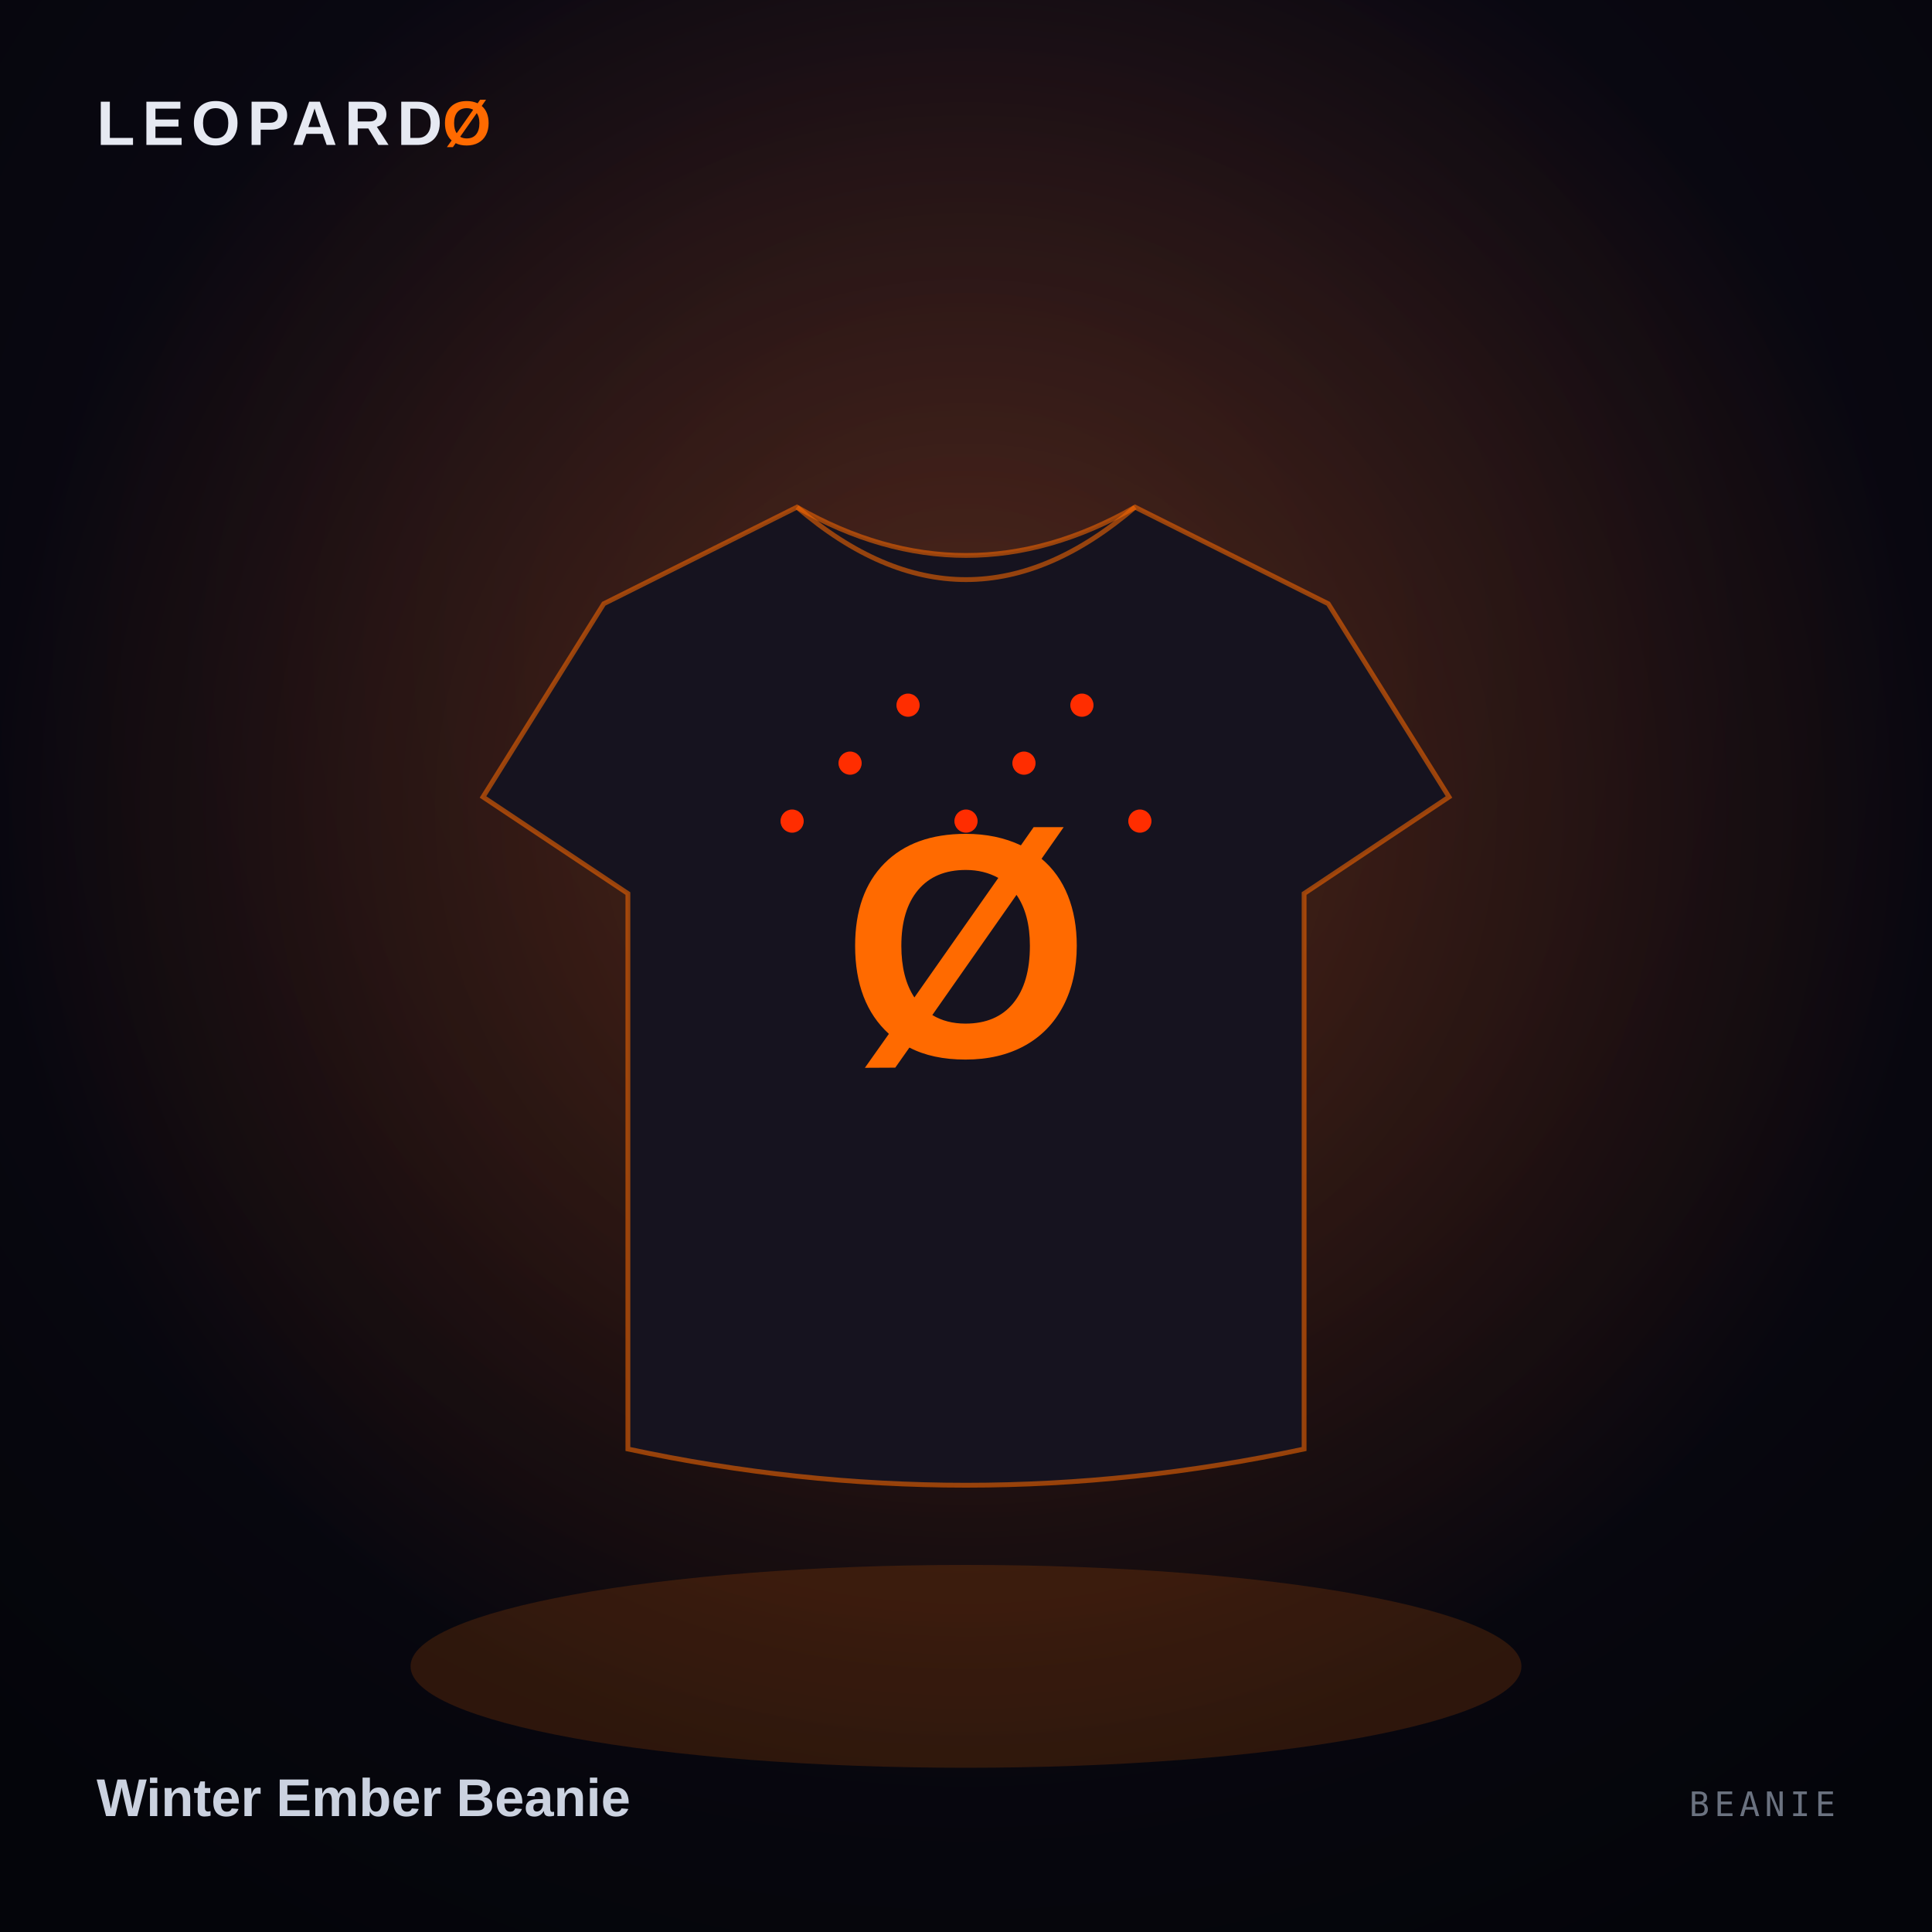
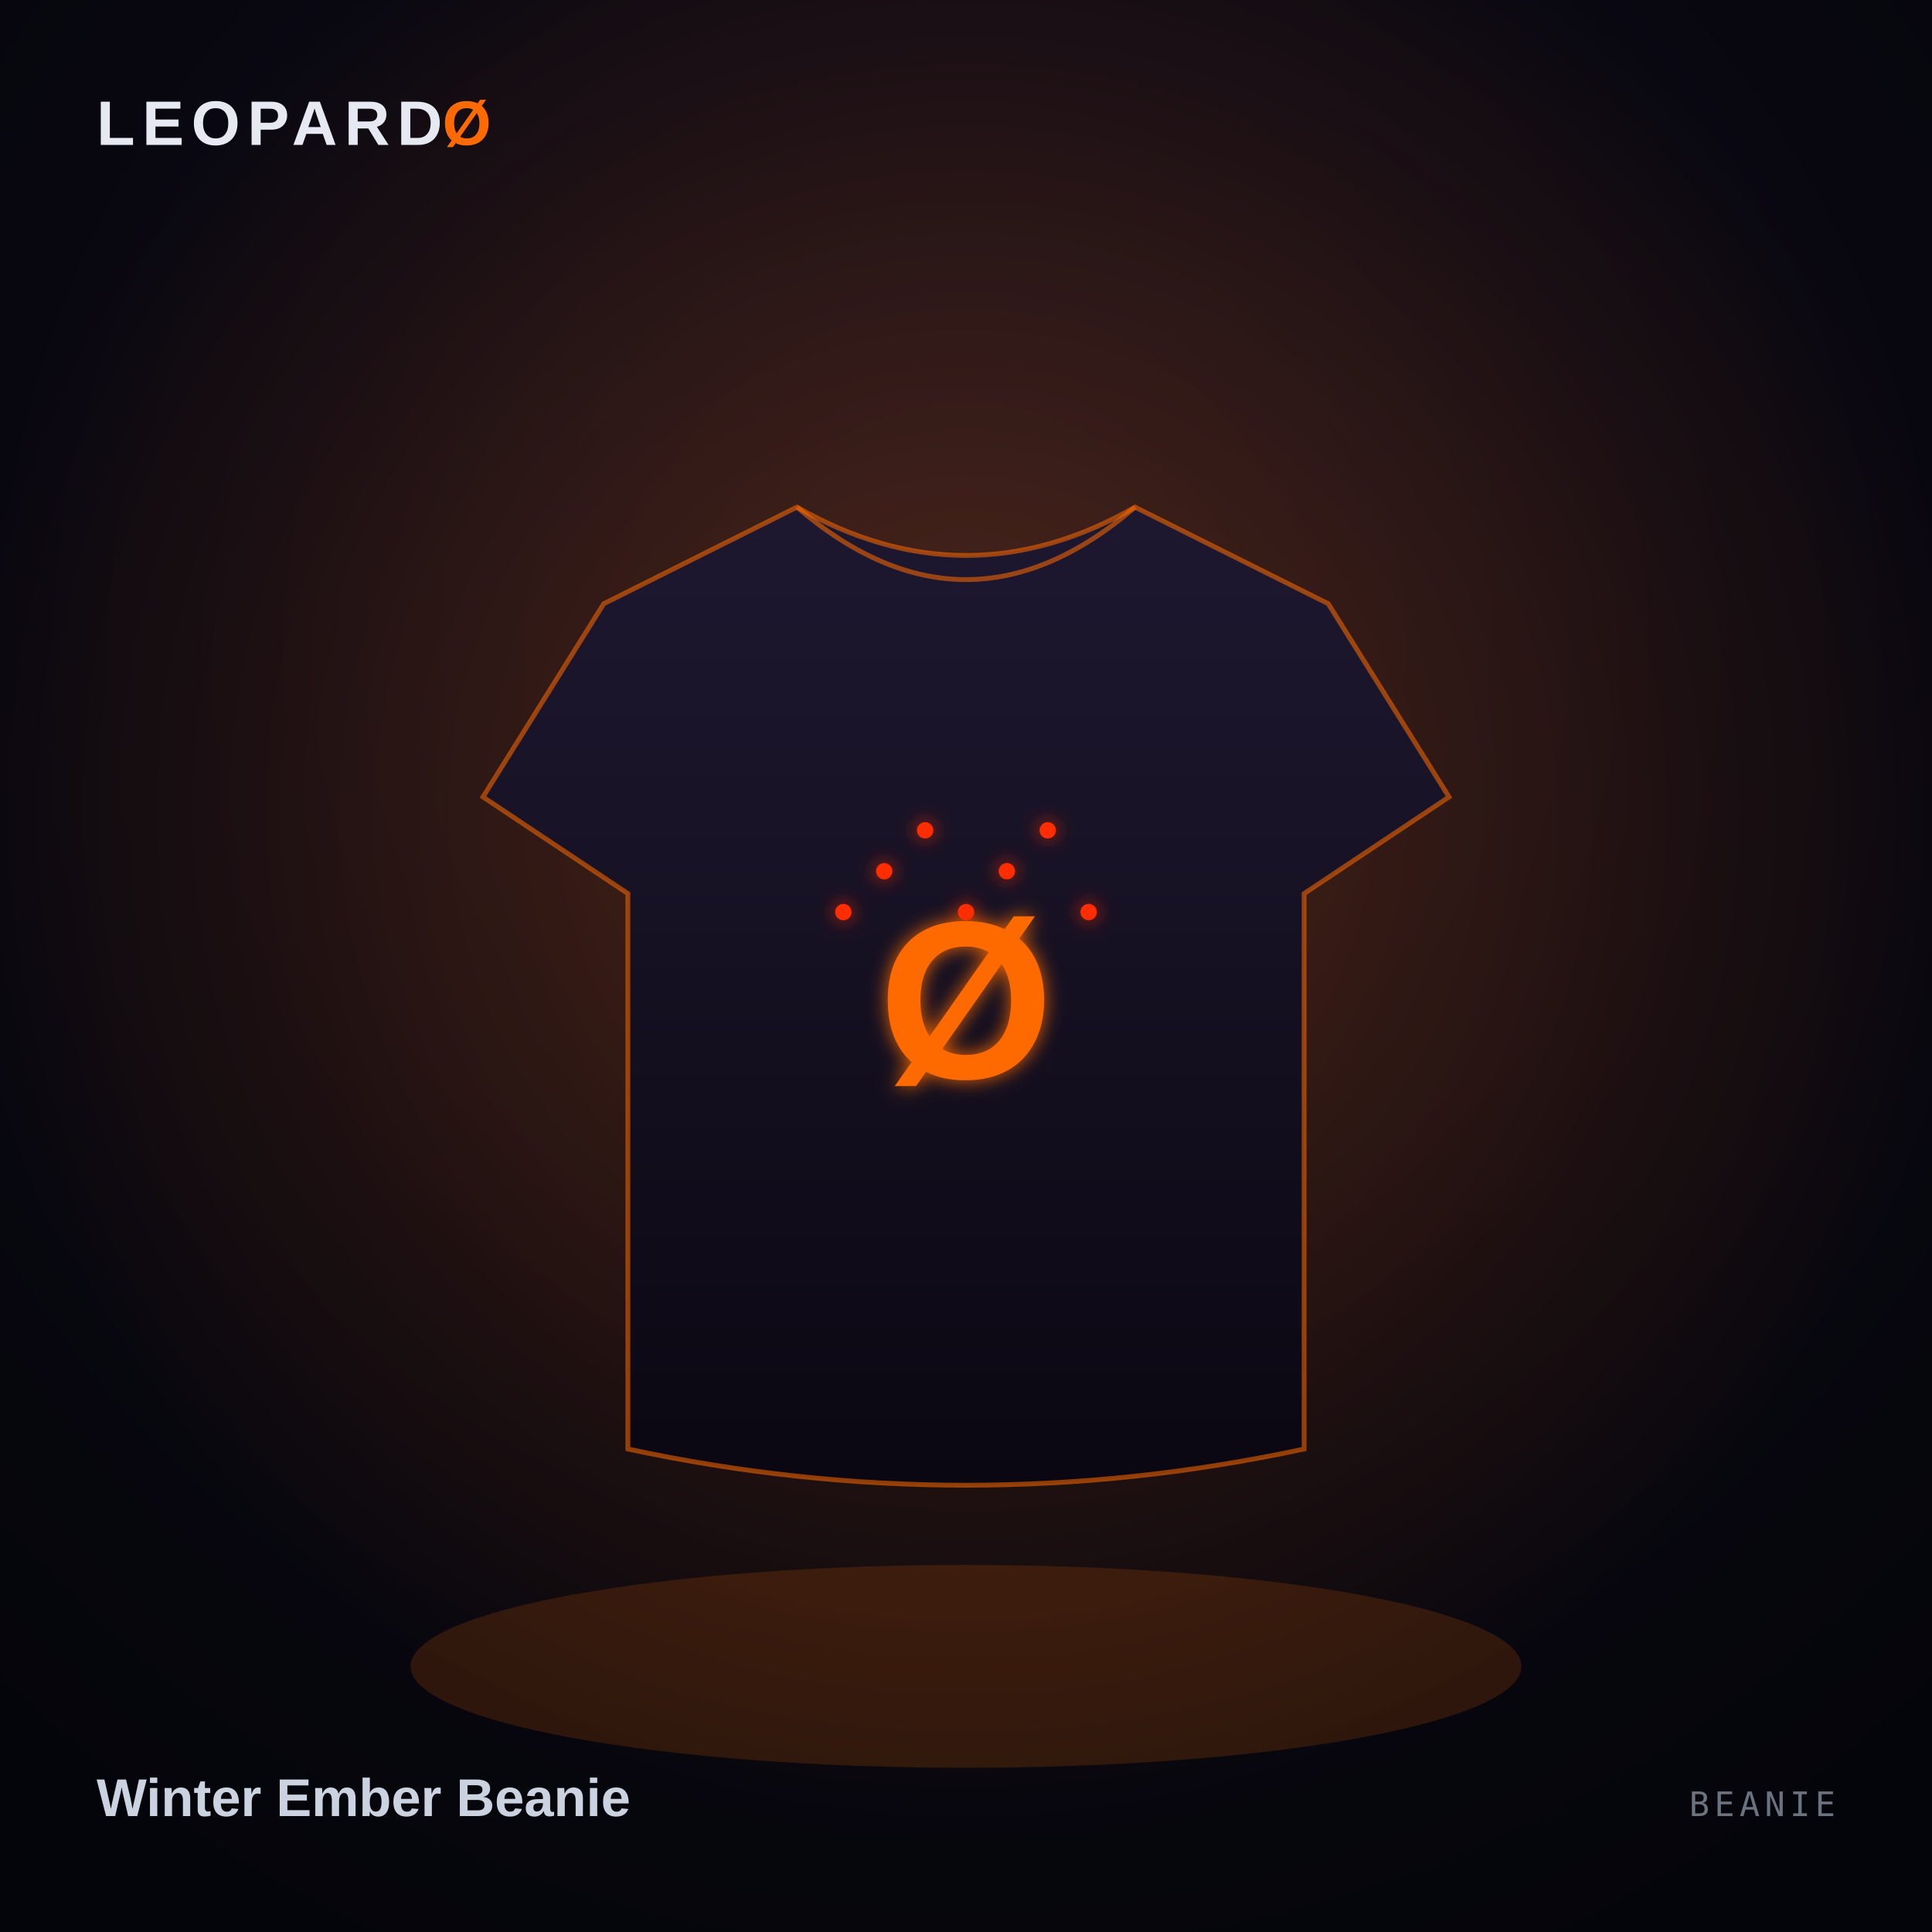
<svg xmlns="http://www.w3.org/2000/svg" viewBox="0 0 800 800" width="800" height="800">
  <defs>
    <radialGradient id="bg" cx="50%" cy="34%" r="75%">
      <stop offset="0%" stop-color="#141022" />
      <stop offset="55%" stop-color="#0a0812" />
      <stop offset="100%" stop-color="#04050a" />
    </radialGradient>
-     <radialGradient id="halo" cx="50%" cy="42%" r="50%">
-       <stop offset="0%" stop-color="#ff6a00" stop-opacity="0.28" />
+     <radialGradient id="halo" cx="50%" cy="42%" r="52%">
+       <stop offset="0%" stop-color="#ff6a00" stop-opacity="0.26" />
      <stop offset="100%" stop-color="#ff6a00" stop-opacity="0" />
    </radialGradient>
-     <filter id="glow" x="-30%" y="-30%" width="160%" height="160%">
-       <feGaussianBlur stdDeviation="6" />
+     <linearGradient id="fab" x1="0" y1="0" x2="0" y2="1">
+       <stop offset="0%" stop-color="#1d1830" />
+       <stop offset="55%" stop-color="#140f1f" />
+       <stop offset="100%" stop-color="#0a0712" />
+     </linearGradient>
+     <filter id="glow" x="-40%" y="-40%" width="180%" height="180%">
+       <feGaussianBlur stdDeviation="4" />
    </filter>
+     <clipPath id="cp">
+       <rect x="308" y="305" width="184" height="230" rx="10" />
+     </clipPath>
  </defs>
  <rect width="800" height="800" fill="url(#bg)" />
  <rect width="800" height="800" fill="url(#halo)" />
  <ellipse cx="400" cy="690" rx="230" ry="42" fill="#ff6a00" opacity="0.16" />
-   <g filter="url(#glow)" opacity="0.7">
-     <text x="400" y="400" text-anchor="middle" dominant-baseline="middle" font-family="Arial Black, Arial, sans-serif" font-weight="900" font-size="132" fill="#ff6a00" letter-spacing="1">Ø</text>
-     <circle cx="328" cy="340" r="4.8" fill="#ff2d00" />
-     <circle cx="352" cy="316" r="4.8" fill="#ff2d00" />
-     <circle cx="376" cy="292" r="4.8" fill="#ff2d00" />
-     <circle cx="400" cy="340" r="4.8" fill="#ff2d00" />
-     <circle cx="424" cy="316" r="4.8" fill="#ff2d00" />
-     <circle cx="448" cy="292" r="4.8" fill="#ff2d00" />
-     <circle cx="472" cy="340" r="4.8" fill="#ff2d00" />
-   </g>
  <g>
-     <path d="M250 250 L330 210 Q400 250 470 210 L550 250 L600 330 L540 370 L540 600 Q400 630 260 600 L260 370 L200 330 Z" fill="#16131f" stroke="#ff6a00" stroke-opacity="0.55" stroke-width="2" />
+     <path d="M250 250 L330 210 Q400 250 470 210 L550 250 L600 330 L540 370 L540 600 Q400 630 260 600 L260 370 L200 330 Z" fill="url(#fab)" stroke="#ff6a00" stroke-opacity="0.55" stroke-width="2" />
    <path d="M330 210 Q400 270 470 210" fill="none" stroke="#ff6a00" stroke-opacity="0.55" stroke-width="2" />
  </g>
-   <g>
-     <text x="400" y="400" text-anchor="middle" dominant-baseline="middle" font-family="Arial Black, Arial, sans-serif" font-weight="900" font-size="132" fill="#ff6a00" letter-spacing="1">Ø</text>
-     <circle cx="328" cy="340" r="4.8" fill="#ff2d00" />
-     <circle cx="352" cy="316" r="4.8" fill="#ff2d00" />
-     <circle cx="376" cy="292" r="4.8" fill="#ff2d00" />
-     <circle cx="400" cy="340" r="4.8" fill="#ff2d00" />
-     <circle cx="424" cy="316" r="4.8" fill="#ff2d00" />
-     <circle cx="448" cy="292" r="4.8" fill="#ff2d00" />
-     <circle cx="472" cy="340" r="4.8" fill="#ff2d00" />
+   <g clip-path="url(#cp)">
+     <g filter="url(#glow)" opacity="0.9">
+       <text x="400" y="420" text-anchor="middle" dominant-baseline="middle" font-family="Arial Black, Arial, sans-serif" font-weight="900" font-size="93.104" fill="#ff6a00" letter-spacing="1">Ø</text>
+       <circle cx="349.216" cy="377.68" r="3.386" fill="#ff2d00" />
+       <circle cx="366.144" cy="360.752" r="3.386" fill="#ff2d00" />
+       <circle cx="383.072" cy="343.824" r="3.386" fill="#ff2d00" />
+       <circle cx="400" cy="377.68" r="3.386" fill="#ff2d00" />
+       <circle cx="416.928" cy="360.752" r="3.386" fill="#ff2d00" />
+       <circle cx="433.856" cy="343.824" r="3.386" fill="#ff2d00" />
+       <circle cx="450.784" cy="377.68" r="3.386" fill="#ff2d00" />
+     </g>
+     <g>
+       <text x="400" y="420" text-anchor="middle" dominant-baseline="middle" font-family="Arial Black, Arial, sans-serif" font-weight="900" font-size="93.104" fill="#ff6a00" letter-spacing="1">Ø</text>
+       <circle cx="349.216" cy="377.68" r="3.386" fill="#ff2d00" />
+       <circle cx="366.144" cy="360.752" r="3.386" fill="#ff2d00" />
+       <circle cx="383.072" cy="343.824" r="3.386" fill="#ff2d00" />
+       <circle cx="400" cy="377.68" r="3.386" fill="#ff2d00" />
+       <circle cx="416.928" cy="360.752" r="3.386" fill="#ff2d00" />
+       <circle cx="433.856" cy="343.824" r="3.386" fill="#ff2d00" />
+       <circle cx="450.784" cy="377.68" r="3.386" fill="#ff2d00" />
+     </g>
  </g>
  <text x="40" y="60" font-family="Arial, sans-serif" font-weight="900" font-size="26" letter-spacing="3" fill="#e6e9f2">LEOPARD<tspan fill="#ff6a00">Ø</tspan>
  </text>
  <text x="40" y="752" font-family="Arial, sans-serif" font-weight="800" font-size="22" fill="#cbd2e0">Winter Ember Beanie</text>
  <text x="760" y="752" text-anchor="end" font-family="monospace" font-size="14" letter-spacing="2" fill="#6b7280">BEANIE</text>
</svg>
